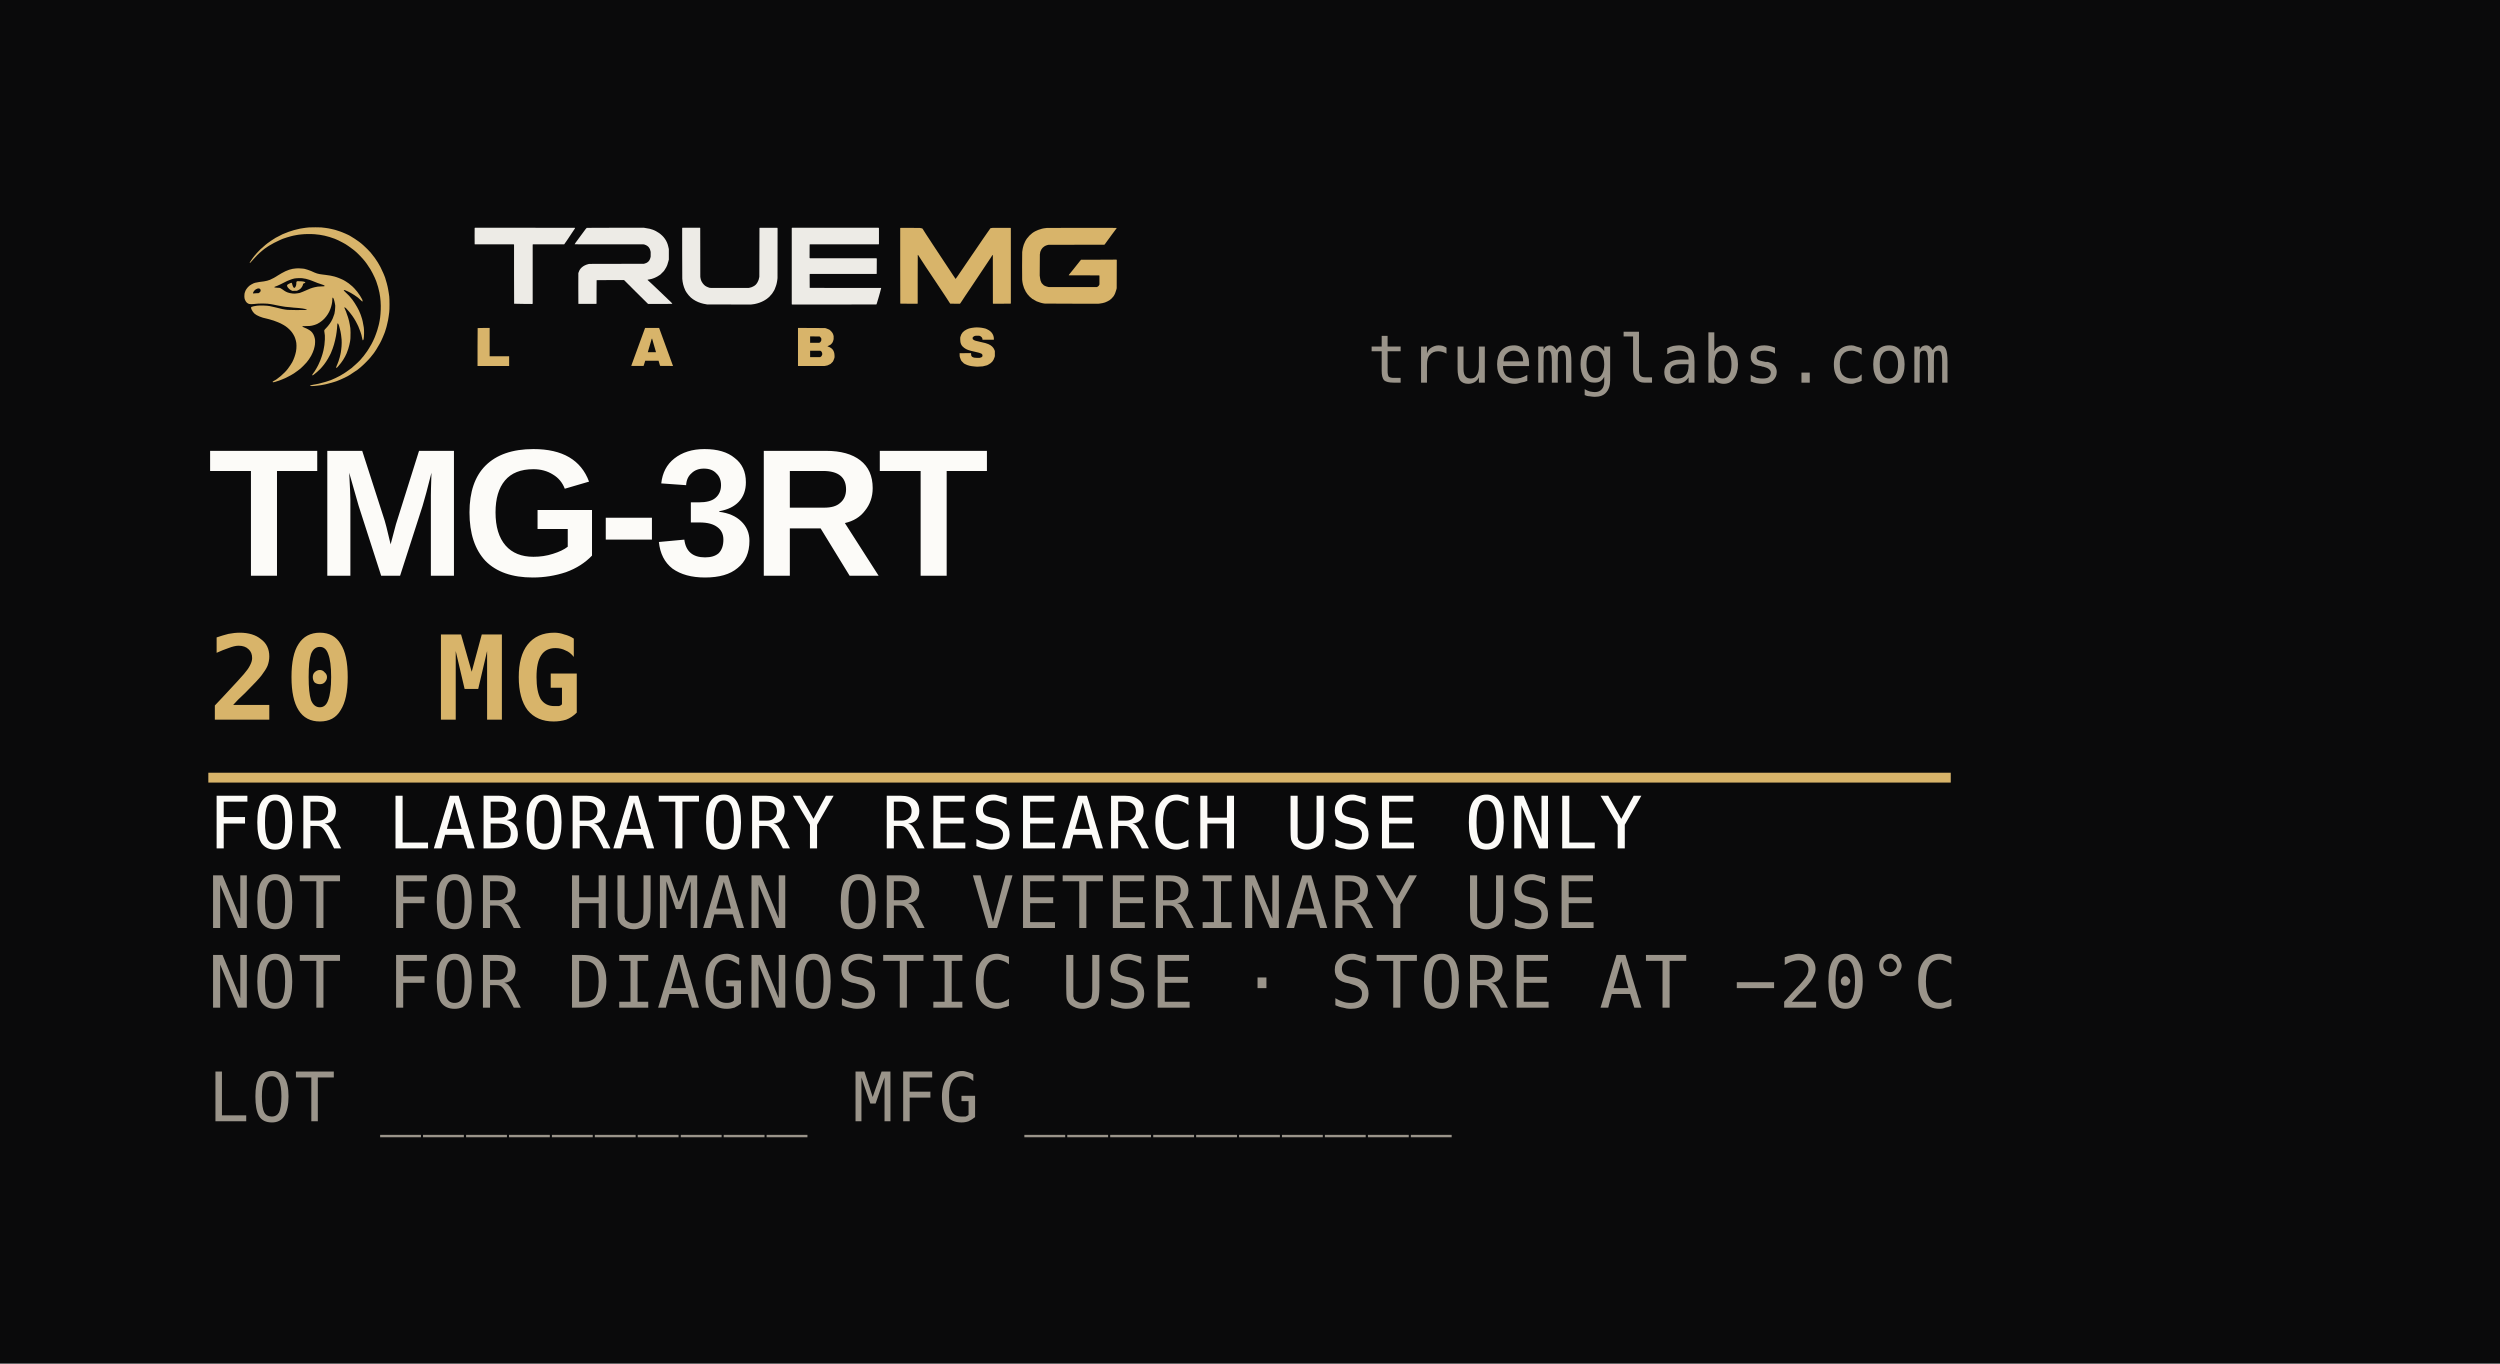
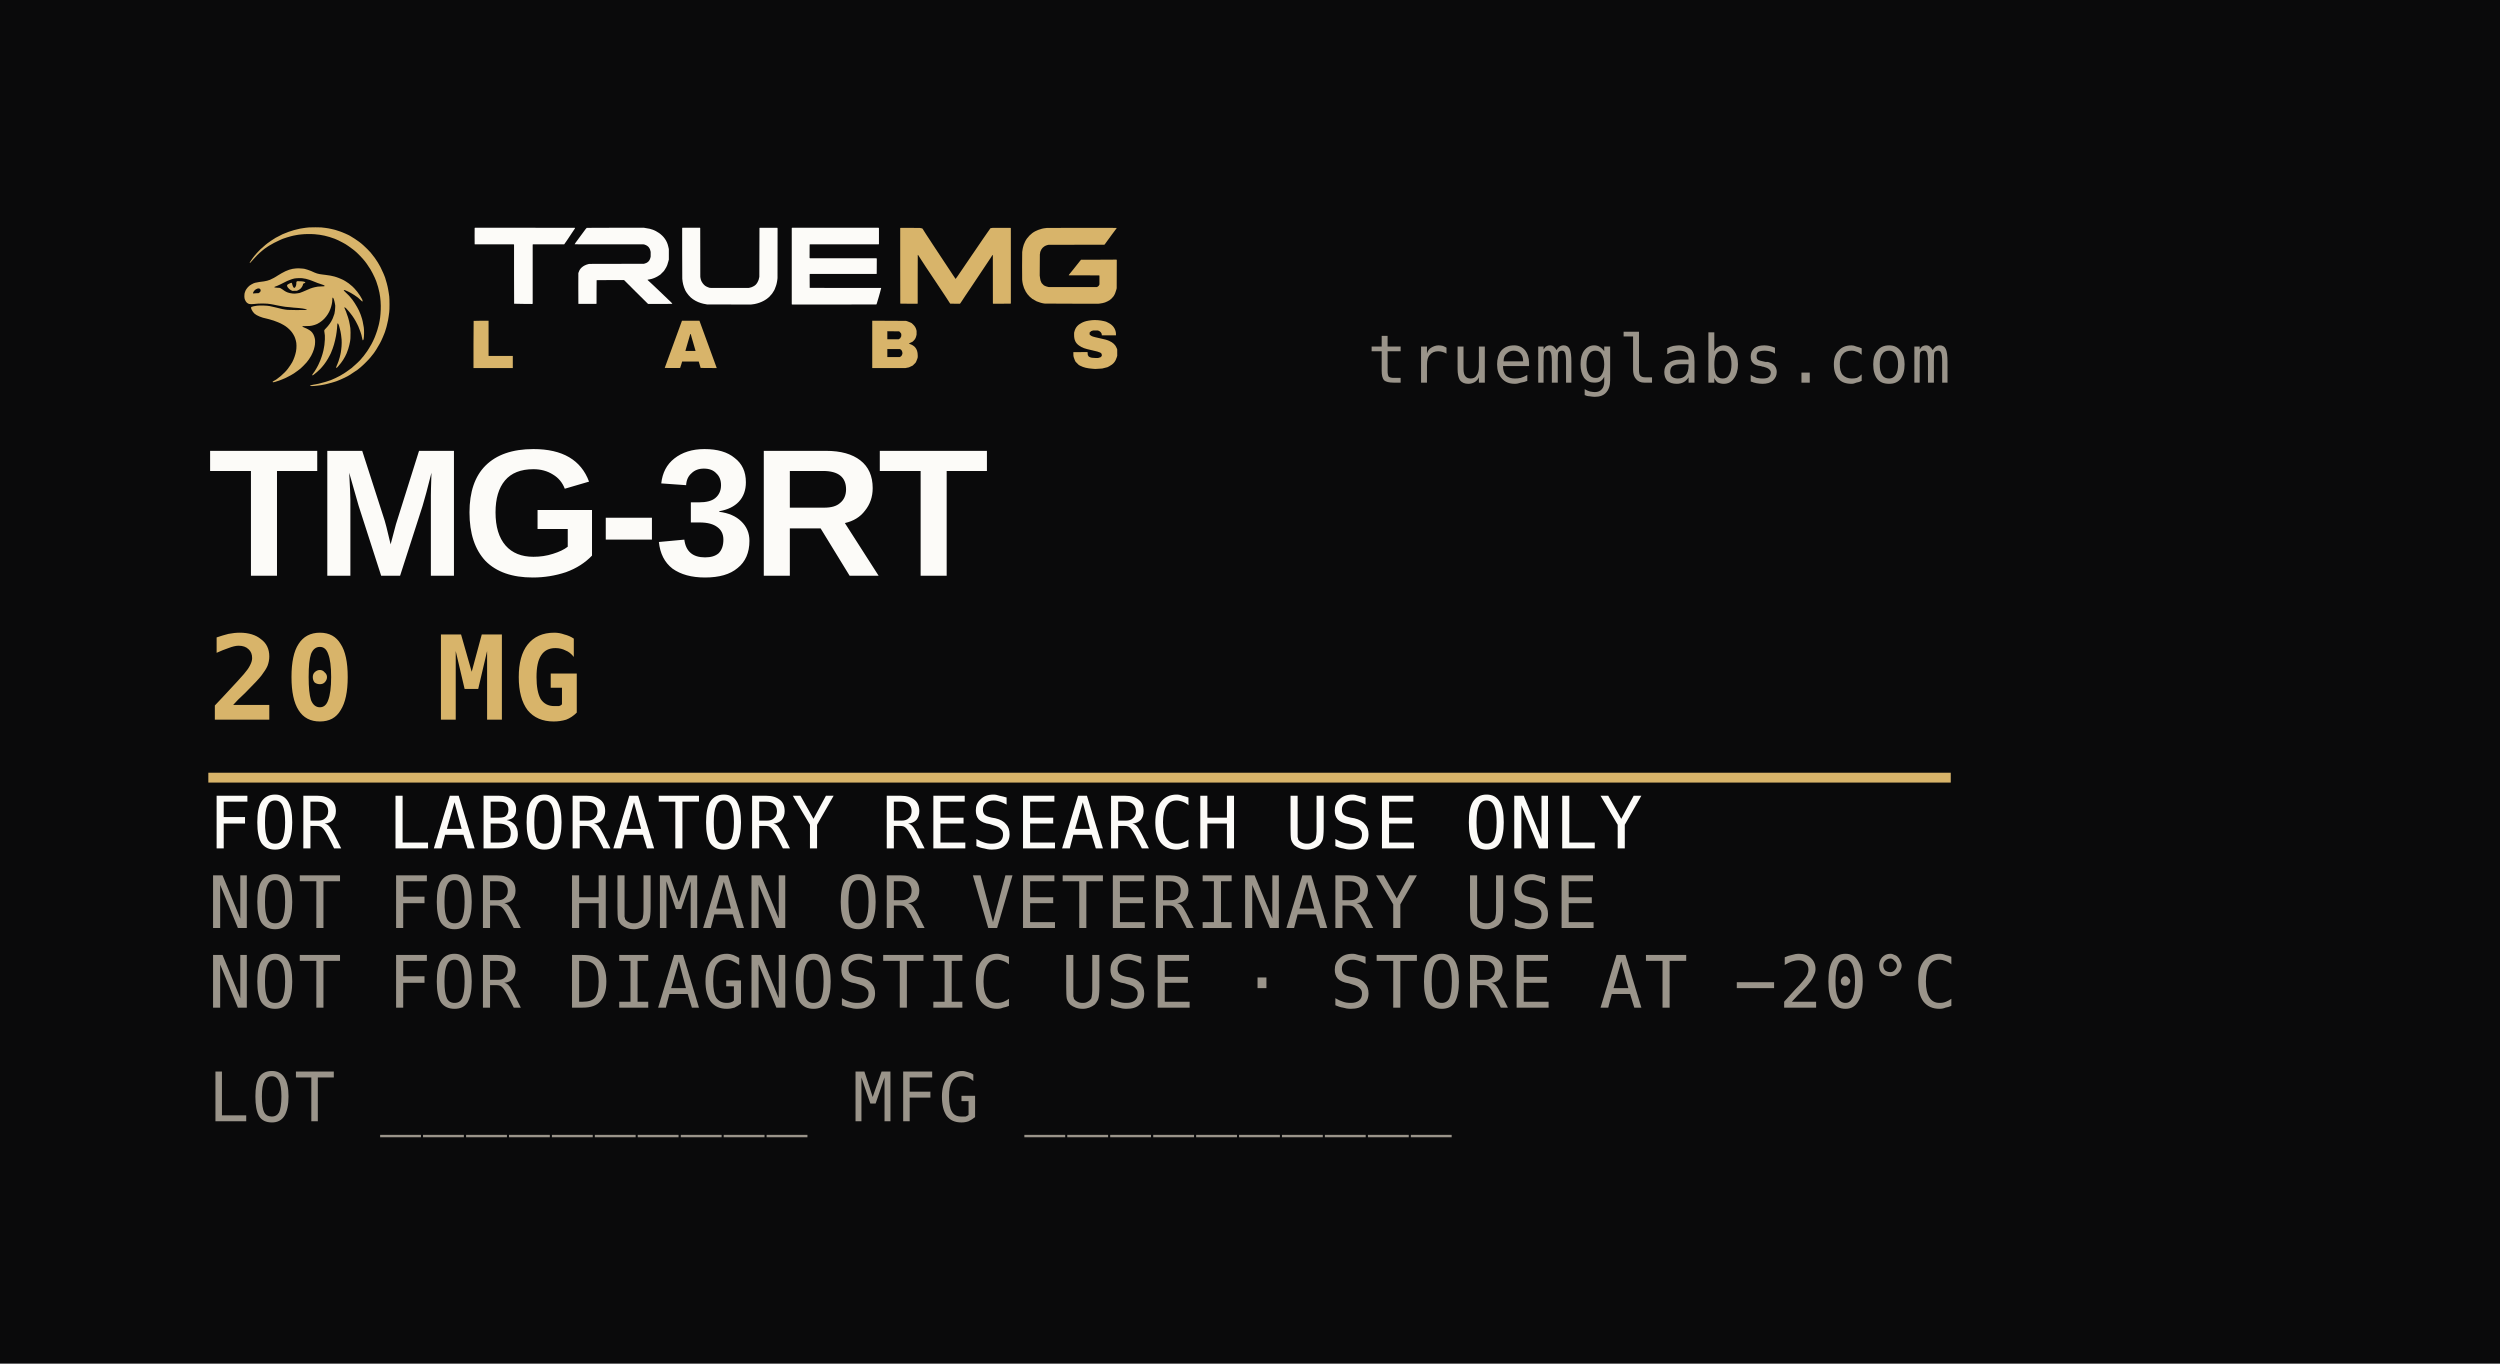
<svg xmlns="http://www.w3.org/2000/svg" width="66.0mm" height="36.0mm" viewBox="0 0 66.0 36.0">
  <rect x="0" y="0" width="66.0" height="36.0" fill="#0A0A0B" />
  <g transform="translate(5.500,5.300) scale(0.0035)">
    <g transform="translate(0,1600) scale(0.025,-0.025)" fill="#D8B46A" stroke="none">
      <path d="M30400 55957 c-297 -16 -720 -59 -940 -94 -220 -35 -598 -91 -840 -124 -768 -105 -982 -149 -2060 -419 -187 -47 -520 -130 -740 -184 -821 -204 -2477 -801 -3440 -1242 -528 -241 -1624 -809 -2100 -1086 -590 -345 -2063 -1335 -2434 -1636 -184 -150 -429 -344 -546 -432 -225 -171 -418 -340 -1592 -1400 -171 -154 -354 -346 -408 -427 -53 -81 -151 -178 -217 -217 -65 -39 -332 -323 -591 -631 -260 -307 -536 -632 -615 -722 -79 -90 -204 -252 -278 -361 -74 -110 -192 -263 -262 -340 -114 -126 -263 -343 -696 -1013 -216 -334 -206 -561 14 -319 54 61 220 236 368 390 148 154 351 382 453 506 583 717 1913 2044 2524 2520 187 146 376 305 420 354 124 139 986 773 1403 1033 152 95 430 269 617 387 719 454 2073 1166 2860 1505 308 133 603 269 657 303 136 88 871 359 1323 488 209 60 422 131 472 159 51 28 280 93 509 144 229 52 529 139 668 194 138 54 485 138 771 186 286 48 664 121 840 162 176 41 500 94 720 119 220 24 553 61 740 82 1195 135 2877 157 4140 55 2107 -171 3829 -563 6000 -1368 547 -203 1543 -682 2440 -1172 805 -441 925 -512 1273 -757 172 -121 406 -279 520 -351 314 -199 918 -640 1261 -920 168 -138 414 -333 546 -433 671 -512 2476 -2380 3072 -3178 171 -230 399 -535 507 -678 203 -270 597 -862 1144 -1720 301 -472 1075 -1973 1331 -2582 244 -582 288 -689 440 -1078 157 -402 526 -1548 526 -1634 0 -25 63 -271 139 -546 425 -1525 659 -3281 692 -5200 24 -1413 -143 -3550 -352 -4500 -43 -198 -116 -563 -160 -812 -45 -249 -115 -537 -156 -640 -40 -103 -95 -296 -122 -428 -70 -351 -400 -1420 -556 -1800 -45 -110 -126 -335 -179 -500 -303 -935 -1266 -2951 -1690 -3540 -48 -66 -136 -217 -195 -335 -59 -118 -223 -384 -363 -590 -141 -206 -291 -442 -333 -525 -80 -157 -865 -1223 -1119 -1521 -80 -93 -265 -302 -411 -463 -146 -160 -293 -345 -327 -409 -114 -218 -2195 -2185 -2830 -2676 -482 -373 -1297 -962 -1638 -1185 -187 -123 -392 -257 -455 -299 -933 -620 -1772 -1089 -2765 -1547 -1211 -558 -1273 -583 -2220 -892 -165 -54 -462 -153 -659 -220 -404 -137 -1597 -460 -1841 -499 -88 -14 -268 -60 -400 -101 -132 -42 -497 -113 -811 -159 -315 -46 -711 -117 -880 -159 -170 -41 -410 -95 -534 -119 -231 -46 -397 -133 -347 -183 95 -94 798 -124 1312 -56 165 22 480 57 700 78 872 82 1752 214 2260 340 209 52 470 107 580 122 229 33 1212 293 1670 443 170 56 494 152 720 213 225 62 554 167 730 234 812 310 1131 440 1222 499 54 35 216 108 361 162 314 117 1446 662 1757 846 121 71 355 207 520 301 366 210 1934 1241 2396 1576 184 134 481 371 660 526 178 155 414 350 524 433 303 227 1686 1577 2220 2165 530 584 702 788 1026 1220 124 165 288 365 363 445 76 80 195 237 265 348 69 111 214 324 322 474 107 150 267 390 356 533 591 958 912 1505 1022 1741 70 149 190 374 268 501 77 128 192 355 255 505 63 150 272 615 464 1033 191 418 388 895 437 1060 48 165 128 376 176 469 47 93 114 299 147 457 34 159 105 389 159 511 54 123 134 394 178 603 44 209 133 578 197 820 205 766 368 1607 466 2396 53 420 127 980 164 1244 103 719 104 3773 2 4678 -40 351 -80 651 -89 666 -10 15 -53 304 -97 642 -44 338 -123 794 -176 1014 -53 220 -110 499 -126 620 -35 263 -450 1784 -595 2180 -56 154 -103 326 -103 383 -1 57 -46 192 -102 300 -55 108 -130 296 -165 417 -36 121 -106 301 -157 400 -51 99 -137 297 -190 440 -127 339 -665 1495 -792 1700 -54 88 -134 241 -177 340 -180 415 -1143 1960 -1598 2567 -399 531 -784 1023 -1271 1625 -285 353 -1603 1669 -2131 2128 -215 187 -483 422 -594 522 -112 101 -303 252 -424 337 -121 85 -274 203 -340 262 -268 241 -2259 1538 -2760 1799 -154 81 -352 185 -440 232 -251 134 -937 448 -980 448 -21 0 -151 53 -289 119 -523 248 -1616 649 -2243 823 -194 54 -383 113 -420 133 -38 19 -212 65 -388 103 -176 37 -574 130 -885 205 -311 75 -689 154 -840 175 -151 22 -572 84 -935 139 -363 54 -912 118 -1220 141 -624 46 -2827 46 -3660 -1z" />
      <path d="M26520 43595 c-1503 -101 -2804 -534 -4460 -1485 -714 -409 -983 -571 -1100 -661 -55 -43 -163 -110 -240 -149 -77 -40 -201 -119 -276 -176 -252 -192 -912 -540 -1832 -966 -362 -168 -1371 -434 -1832 -483 -220 -24 -849 -105 -1397 -181 -1084 -151 -1615 -302 -2108 -598 -124 -75 -244 -136 -267 -136 -23 0 -123 -62 -222 -138 -99 -75 -243 -170 -319 -210 -194 -101 -835 -791 -958 -1032 -57 -110 -148 -261 -204 -335 -55 -74 -113 -191 -127 -260 -15 -69 -77 -242 -139 -385 -93 -215 -119 -350 -150 -780 -62 -878 26 -1314 388 -1935 234 -401 636 -717 1052 -828 273 -73 1001 -73 1501 0 1439 208 4011 182 5050 -52 99 -22 459 -87 800 -145 341 -57 728 -138 860 -179 132 -41 510 -114 840 -162 330 -47 780 -129 1000 -181 220 -51 607 -113 860 -136 253 -24 865 -80 1360 -124 495 -45 981 -98 1080 -118 99 -20 306 -37 460 -38 354 -3 1780 -140 2269 -220 561 -91 1231 -246 1282 -297 107 -107 -50 -145 -708 -168 -1005 -37 -4364 -9 -5019 41 -919 71 -2277 343 -3524 706 -295 86 -642 164 -1920 435 -801 170 -2892 235 -3833 119 -689 -85 -1433 -246 -1627 -352 -142 -77 -161 -105 -172 -254 -7 -100 14 -219 54 -296 36 -70 115 -247 175 -392 132 -321 525 -849 832 -1119 668 -585 2172 -1205 3551 -1464 184 -34 412 -90 507 -124 95 -34 263 -78 373 -99 481 -89 2334 -717 2607 -883 70 -43 250 -120 400 -172 244 -83 464 -195 1313 -665 764 -423 1614 -1125 2248 -1858 531 -613 1106 -1620 1268 -2220 39 -143 124 -429 189 -636 240 -761 257 -2233 37 -3317 -217 -1075 -632 -2255 -1116 -3173 -229 -434 -819 -1321 -1340 -2014 -1001 -1331 -3082 -3113 -4317 -3698 -201 -95 -291 -207 -251 -311 40 -104 505 -42 935 126 201 79 390 143 420 143 30 0 161 38 291 85 130 47 425 153 656 235 1057 378 1752 700 3120 1446 773 421 1073 619 2200 1450 708 522 898 688 1617 1407 888 889 1167 1215 1709 1992 459 658 952 1543 1074 1925 28 88 87 232 131 320 162 320 426 1184 487 1588 34 226 81 482 105 568 24 86 47 446 51 800 5 574 -6 700 -108 1164 -196 892 -591 1610 -1163 2111 -348 305 -1330 854 -1763 986 -288 88 -828 392 -822 463 7 83 242 104 886 80 867 -32 1816 58 2336 222 198 62 469 141 603 175 749 190 2014 1010 2759 1788 834 871 1481 1889 1872 2948 371 1003 586 2015 587 2767 0 510 43 700 159 700 169 0 460 -829 623 -1780 l107 -620 -22 -660 c-20 -592 -86 -1119 -231 -1831 -41 -202 -387 -1161 -474 -1316 -22 -40 -93 -192 -157 -337 -367 -838 -1079 -1848 -1882 -2673 -599 -615 -608 -633 -509 -1135 146 -744 192 -1447 147 -2272 -48 -871 -109 -1582 -139 -1632 -12 -18 -67 -361 -124 -762 -56 -401 -146 -867 -198 -1036 -53 -168 -107 -378 -122 -466 -14 -88 -78 -322 -141 -520 -64 -198 -160 -504 -214 -680 -152 -499 -411 -1216 -459 -1274 -24 -29 -90 -177 -147 -329 -57 -152 -145 -349 -195 -437 -51 -88 -122 -250 -158 -360 -36 -110 -119 -281 -185 -380 -66 -99 -120 -197 -120 -218 0 -20 -72 -160 -160 -310 -88 -149 -235 -402 -327 -562 -315 -549 -487 -810 -761 -1157 -516 -654 -501 -911 32 -556 404 269 1699 1403 2036 1782 132 149 367 412 523 584 778 860 1696 2237 2305 3457 131 264 289 579 351 700 62 121 141 322 177 448 36 125 128 358 204 519 77 160 140 315 140 345 0 29 52 183 115 341 392 980 975 3467 1107 4727 32 308 86 767 118 1020 33 253 61 649 62 880 5 962 253 961 558 -3 94 -296 211 -735 261 -977 49 -242 135 -611 191 -820 55 -209 121 -587 145 -840 25 -253 62 -559 82 -680 172 -1013 156 -2619 -38 -3940 -42 -286 -88 -619 -102 -740 -14 -121 -76 -427 -137 -680 -61 -253 -150 -622 -197 -820 -127 -538 -590 -1900 -721 -2122 -39 -66 -146 -312 -238 -546 -153 -393 -176 -552 -79 -552 54 0 393 237 393 275 0 17 149 195 331 395 955 1050 1835 2420 2383 3710 337 792 716 1965 832 2574 36 190 109 535 161 766 162 707 225 1653 199 3000 -22 1204 -30 1285 -245 2420 -174 915 -259 1298 -325 1453 -34 81 -78 246 -98 366 -20 121 -90 346 -154 500 -65 155 -172 452 -238 661 -219 697 -371 1096 -590 1549 -225 468 -255 587 -158 625 60 23 542 -311 542 -375 0 -18 167 -210 371 -426 204 -216 424 -465 490 -553 65 -88 227 -295 361 -460 806 -1000 1475 -2061 2055 -3260 159 -330 307 -633 329 -674 87 -161 473 -1149 536 -1371 37 -129 117 -352 179 -495 130 -300 330 -1063 443 -1694 78 -431 162 -666 238 -666 74 0 192 250 233 495 136 809 151 2549 29 3405 -164 1155 -478 2567 -677 3046 -53 129 -120 333 -147 454 -28 121 -91 301 -140 400 -49 99 -112 252 -139 340 -263 842 -1447 2937 -2313 4092 -647 863 -1321 1593 -2113 2292 -380 335 -559 564 -507 649 35 57 368 -4 513 -94 72 -44 234 -116 359 -159 125 -43 285 -113 354 -156 69 -43 225 -117 346 -164 193 -76 779 -416 1600 -929 143 -89 368 -246 500 -349 132 -103 324 -236 427 -295 103 -59 226 -156 273 -217 47 -60 209 -209 361 -330 151 -121 341 -298 423 -393 147 -172 412 -367 500 -367 65 0 11 374 -86 593 -41 95 -200 374 -352 620 -152 246 -308 510 -346 587 -75 150 -584 868 -818 1153 -619 756 -1136 1324 -1463 1607 -910 786 -1306 1090 -1806 1385 -172 102 -385 235 -473 295 -208 143 -717 397 -1153 577 -191 79 -504 209 -697 289 -192 80 -485 187 -650 238 -165 50 -453 139 -640 196 -545 168 -1843 407 -2580 476 -374 34 -869 97 -1100 139 -231 41 -582 94 -780 116 -361 41 -1191 293 -1520 460 -595 303 -1597 706 -2220 892 -828 248 -1011 292 -1227 295 -114 1 -339 19 -500 39 -451 57 -1085 72 -1593 38z m1750 -2955 c603 -47 1755 -303 2219 -493 182 -75 385 -148 451 -164 66 -15 237 -80 380 -143 809 -358 2387 -945 3079 -1146 331 -96 539 -198 665 -324 l62 -61 -65 -65 c-53 -53 -213 -68 -952 -89 -973 -28 -1196 -54 -1970 -230 -915 -207 -1807 -533 -2759 -1007 -349 -173 -1455 -617 -1800 -722 -198 -60 -1095 -189 -1477 -212 -768 -46 -2093 236 -2671 568 -510 292 -675 400 -952 621 -165 132 -444 309 -620 393 l-320 152 -722 36 c-406 19 -761 55 -810 82 -106 56 -115 157 -18 191 39 13 178 68 310 123 132 55 384 151 560 213 176 62 653 285 1060 495 407 211 947 483 1200 605 253 122 559 273 680 335 121 62 328 144 460 181 132 37 313 110 402 161 90 52 307 131 483 176 176 45 382 108 458 139 375 156 1784 254 2667 185z m-12741 -3188 c84 -49 157 -141 206 -259 153 -369 -11 -726 -452 -985 l-183 -108 -600 0 c-407 0 -628 -16 -687 -50 -118 -67 -232 -63 -294 11 -172 208 461 1091 900 1255 118 44 284 119 368 165 187 103 540 89 742 -29z" />
      <path d="M26687 39620 l-119 -100 -18 -470 c-17 -409 -36 -512 -147 -790 -197 -494 -466 -674 -672 -450 -159 174 -361 642 -408 950 -51 326 -114 458 -237 490 -131 34 -1056 -420 -1251 -615 -316 -316 318 -1235 1125 -1629 l379 -186 681 3 680 2 425 205 c315 151 495 269 691 452 333 312 649 831 725 1190 68 324 93 351 426 450 314 94 364 159 230 301 -178 190 -840 297 -1832 297 l-559 0 -119 -100z" />
    </g>
  </g>
  <g transform="translate(12.500,6.000) scale(0.003017)">
    <g transform="translate(0,681) scale(0.025,-0.025)" stroke="none">
-       <g fill="#EDEBE6">
+       <g fill="#FCFBF8">
        <path d="M465 27020 l-58 -59 -15 -2770 c-8 -1524 0 -2802 18 -2841 l33 -70 6816 0 6815 0 61 -61 61 -61 -3 -10322 c-2 -5867 12 -10336 32 -10355 19 -18 1457 -45 3195 -61 l3160 -28 70 77 70 78 0 10325 0 10325 77 42 78 41 5439 0 5440 0 86 110 c125 160 843 1198 1065 1538 295 455 724 1099 1709 2569 l910 1356 -12 104 -12 103 -17488 9 -17488 9 -59 -58z" />
        <path d="M39653 27037 c-49 -18 -221 -200 -384 -405 -458 -576 -1855 -2468 -2161 -2925 -179 -268 -743 -1037 -1416 -1929 -166 -221 -278 -407 -266 -440 l22 -57 12086 -12 12086 -12 278 -88 c640 -203 1152 -536 1485 -965 307 -395 445 -712 569 -1304 l66 -320 0 -800 0 -800 -66 -300 c-181 -812 -569 -1408 -1152 -1768 -273 -168 -352 -202 -789 -341 l-351 -111 -9580 -21 -9580 -22 -300 -72 c-898 -215 -1753 -647 -2317 -1169 -555 -514 -833 -960 -1109 -1776 l-74 -220 -9 -5315 c-6 -2923 5 -5341 24 -5374 l33 -60 3113 -1 3113 0 48 65 47 66 6 4063 c3 2235 15 4080 27 4100 13 21 2011 36 4813 36 l4790 0 4138 -4134 c2275 -2274 4176 -4155 4224 -4180 l88 -46 3836 0 c2110 0 4003 12 4207 26 l369 26 19 50 c22 57 -449 537 -1427 1453 -693 648 -3219 3069 -3680 3525 -144 143 -513 492 -821 776 -307 284 -765 716 -1018 960 -460 444 -678 647 -1334 1239 l-350 316 13 64 12 65 180 30 c98 16 287 47 419 68 1108 179 2211 624 3280 1324 l560 366 620 626 620 626 263 400 c457 695 732 1203 890 1648 218 612 370 1114 408 1352 14 88 56 250 92 360 l67 200 0 1860 0 1860 -67 280 c-37 154 -105 451 -152 660 -425 1916 -1544 3522 -3281 4711 -1373 939 -2719 1447 -4380 1652 -176 22 -437 66 -580 99 l-260 59 -9960 -6 c-5478 -3 -9999 -20 -10047 -38z" />
        <path d="M73081 27003 l-41 -78 3 -8632 c2 -4748 18 -8831 36 -9073 101 -1383 432 -2698 970 -3860 66 -143 137 -296 156 -340 20 -44 107 -188 194 -320 88 -132 189 -294 225 -360 209 -379 985 -1283 1459 -1702 967 -852 2219 -1538 3517 -1926 650 -194 1101 -302 1480 -354 165 -23 381 -62 480 -87 l180 -46 7678 -14 7679 -14 341 41 c875 105 996 127 1782 328 1078 274 2363 850 3164 1418 90 64 252 177 360 252 187 130 549 429 780 644 172 160 902 995 1009 1154 55 80 204 315 333 521 129 206 275 440 325 520 50 80 106 181 125 225 20 44 83 188 142 320 184 414 294 707 421 1120 67 220 148 481 179 580 32 99 77 306 101 460 24 154 62 337 84 406 22 69 70 384 107 700 l66 574 11 8700 12 8700 -51 100 -50 100 -3067 0 -3067 0 -52 -52 -52 -52 -24 -8508 -24 -8508 -44 -260 c-110 -664 -270 -1122 -588 -1684 -416 -734 -817 -1122 -1520 -1473 -547 -273 -643 -308 -1159 -424 l-449 -100 -6776 10 -6776 11 -200 71 c-110 39 -290 99 -400 133 -249 78 -763 334 -1012 503 -573 388 -1285 1345 -1482 1993 -23 77 -72 239 -109 360 -36 121 -85 364 -108 540 l-41 320 -14 8515 -13 8515 -45 55 -46 55 -3073 0 -3074 0 -42 -77z" />
        <path d="M111470 27037 l-70 -41 0 -13357 0 -13356 77 -42 78 -41 14699 0 c8085 0 14727 11 14761 23 73 29 147 254 589 1797 45 154 107 361 140 460 63 190 147 481 240 830 105 394 171 630 288 1030 333 1138 450 1584 428 1620 l-25 40 -12447 1 c-6847 0 -12469 14 -12496 31 l-47 30 -13 2367 -12 2367 52 52 52 52 11644 8 11643 7 44 44 44 44 13 2601 14 2601 -64 97 -64 98 -11636 0 -11636 0 -65 65 -65 65 9 2319 10 2320 55 55 56 56 12035 0 12036 0 42 77 41 78 0 2733 0 2734 -61 88 -61 87 -15129 1 -15129 0 -70 -41z" />
      </g>
      <g fill="#D8B46A">
        <path d="M149428 26991 l-69 -51 0 -13193 c0 -7256 10 -13210 23 -13230 14 -22 1228 -37 3012 -37 l2990 0 48 48 48 48 0 8485 c0 4667 11 8496 24 8510 51 51 137 -27 250 -225 101 -177 300 -490 866 -1360 66 -102 354 -541 640 -976 286 -435 601 -923 700 -1084 99 -162 321 -503 493 -760 172 -256 505 -753 740 -1103 235 -350 445 -663 467 -695 22 -31 510 -762 1084 -1623 574 -861 1170 -1754 1324 -1985 154 -231 405 -609 558 -840 153 -231 503 -754 776 -1163 274 -408 516 -772 538 -808 22 -36 195 -296 384 -577 189 -282 556 -836 816 -1232 1081 -1646 1205 -1838 1541 -2380 75 -121 155 -233 178 -249 22 -17 800 -30 1727 -30 l1686 -1 119 135 c65 75 217 295 338 490 237 384 977 1507 1354 2055 228 331 2457 3644 2617 3889 44 67 699 1051 1456 2187 757 1135 1423 2135 1480 2222 180 274 1884 2825 1961 2936 156 223 1269 1899 1393 2098 72 114 250 393 396 620 l265 412 64 -13 65 -12 10 -8456 10 -8455 45 -54 45 -54 3045 1 c1675 0 3068 15 3097 33 l52 33 3 9997 c2 5498 1 11430 -2 13183 l-5 3187 -64 64 -64 64 -3106 -3 -3106 -4 -378 -57 -379 -56 -90 -91 c-86 -86 -510 -688 -1208 -1715 -174 -255 -384 -561 -468 -680 -84 -119 -276 -396 -427 -616 -151 -220 -458 -665 -682 -990 -1061 -1535 -1504 -2184 -2993 -4392 -102 -151 -291 -424 -420 -606 -395 -558 -1826 -2658 -2692 -3952 -243 -363 -534 -795 -646 -960 -362 -533 -933 -1370 -1216 -1780 -151 -220 -481 -706 -734 -1080 -645 -958 -666 -976 -803 -710 -42 83 -173 285 -290 450 -117 165 -304 439 -414 609 -110 170 -319 485 -464 700 -262 388 -699 1050 -1710 2591 -288 440 -580 881 -649 980 -69 99 -254 378 -411 620 -158 242 -361 548 -451 680 -281 410 -2516 3790 -2639 3990 -64 104 -235 365 -380 580 -145 214 -333 498 -417 630 -84 132 -354 546 -599 920 -245 374 -615 940 -823 1259 -207 318 -435 660 -505 760 -71 99 -211 316 -313 481 -101 165 -291 462 -420 660 -130 198 -296 457 -368 575 -72 117 -167 271 -211 341 -44 69 -139 228 -212 352 -169 288 -192 306 -474 358 -129 23 -333 61 -454 84 l-220 41 -3341 16 -3341 15 -70 -51z" />
        <path d="M200748 27015 c-12 -12 -199 -36 -415 -54 -432 -34 -1041 -135 -1353 -224 -1056 -300 -1666 -529 -2360 -890 -1428 -741 -2792 -2118 -3512 -3547 -409 -812 -663 -1509 -787 -2160 -25 -132 -70 -357 -100 -500 -79 -379 -135 -742 -162 -1060 -43 -494 -55 -9253 -14 -9700 56 -610 149 -1204 259 -1660 102 -419 325 -1132 377 -1200 16 -22 80 -166 140 -320 130 -331 384 -846 530 -1076 305 -481 394 -610 605 -874 491 -615 1084 -1182 1642 -1570 290 -202 1442 -860 1505 -860 28 0 101 -26 164 -59 200 -104 621 -251 1093 -383 253 -70 546 -153 651 -184 105 -31 330 -75 500 -97 170 -23 390 -53 489 -68 99 -14 4347 -33 9440 -40 l9260 -14 540 64 c656 78 1322 222 1791 386 457 161 1227 540 1629 803 397 259 1101 959 1378 1369 420 622 746 1395 972 2303 l125 500 14 4945 15 4946 -71 71 -71 71 -1581 -27 c-870 -14 -3652 -26 -6184 -26 l-4603 0 -358 -430 c-730 -878 -909 -1102 -1673 -2099 -240 -314 -558 -715 -706 -891 -148 -176 -383 -466 -523 -644 -337 -431 -699 -871 -887 -1081 -88 -98 -148 -202 -140 -243 l14 -72 5305 -10 5304 -10 53 -64 53 -63 2 -1507 2 -1506 -91 -224 c-110 -274 -304 -474 -603 -623 l-226 -113 -8400 4 -8400 4 -320 70 c-469 102 -882 246 -1179 409 l-261 145 -360 364 -361 364 -139 260 c-255 475 -361 834 -439 1480 -25 209 -65 499 -88 643 l-43 264 25 3744 25 3744 40 105 c22 58 40 190 41 293 1 337 223 944 505 1380 483 748 1297 1294 2194 1474 l240 48 9794 23 9795 22 117 140 c64 77 166 212 225 299 139 203 491 691 749 1038 529 712 1029 1396 1202 1646 106 153 235 331 287 397 354 447 648 839 1069 1427 120 168 302 408 403 532 l184 226 -13 87 -12 88 -12145 8 c-6680 5 -12155 -1 -12167 -13z" />
      </g>
    </g>
-     <g transform="translate(0,811.8) scale(1.607877)">
-       <g transform="translate(0,300) scale(0.025,-0.025)" fill="#D8B46A" stroke="none">
-         <path d="M109060 10374 c-883 -105 -1223 -191 -1720 -433 -723 -354 -1137 -832 -1320 -1524 l-62 -237 -3 -388 c-4 -854 255 -1416 851 -1840 580 -413 916 -536 2354 -856 1425 -317 1640 -428 1640 -841 l0 -141 -113 -114 -114 -113 -214 -63 -214 -64 -425 0 c-504 0 -844 55 -1052 172 l-152 85 -83 134 -83 134 -20 258 -21 258 -1245 -10 -1244 -11 9 -334 9 -334 66 -266 c36 -146 121 -374 189 -506 l125 -240 281 -282 281 -281 281 -146 c560 -291 1154 -435 2099 -509 l500 -39 606 38 606 39 461 117 462 116 312 163 c696 362 1073 805 1299 1525 l94 299 -2 560 -2 560 -94 240 c-217 556 -654 973 -1318 1259 -413 178 -717 261 -1834 501 -954 205 -1224 295 -1434 476 l-146 126 -4 173 -5 172 146 134 147 134 173 52 173 51 400 1 400 1 151 -53 c299 -106 549 -418 549 -685 l0 -122 1240 0 1240 0 0 232 c0 429 -157 880 -432 1244 -232 306 -531 541 -948 745 l-360 176 -388 100 c-588 151 -1538 223 -2092 157z" />
-         <path d="M907 10253 c-15 -14 -27 -1877 -27 -4140 l0 -4113 3440 0 3440 0 0 1060 0 1060 -2120 0 -2120 0 0 3080 0 3080 -1293 0 c-712 0 -1306 -12 -1320 -27z" />
-         <path d="M37329 10210 c-16 -38 -696 -1897 -1510 -4130 l-1482 -4060 1338 -11 c735 -5 1345 -2 1355 8 10 10 94 267 186 571 l167 552 1453 0 1453 0 166 -560 166 -560 1408 -11 1408 -10 -54 150 c-226 634 -2882 7899 -2925 8001 l-54 130 -1523 0 -1524 0 -28 -70z m1733 -2892 c92 -340 278 -981 413 -1425 135 -444 245 -826 245 -850 l0 -43 -880 0 -880 0 0 35 c0 20 118 428 261 908 144 480 325 1099 402 1375 77 276 150 534 162 574 12 40 41 66 65 58 l43 -14 169 -618z" />
-         <path d="M70640 6143 l0 -4143 2902 0 2901 0 309 62 308 62 334 158 333 158 252 251 251 252 125 248 c69 137 153 351 185 477 l60 229 -1 321 c-1 601 -160 1085 -470 1430 -201 224 -556 447 -848 535 -133 40 -241 82 -241 95 0 12 146 91 325 175 l324 152 189 177 c231 216 381 483 460 821 l61 257 0 322 1 321 -62 239 c-83 323 -270 621 -559 892 l-241 226 -260 128 c-143 71 -368 160 -499 198 l-239 69 -2950 15 -2950 15 0 -4142z m4807 2197 c59 -44 145 -145 190 -225 l83 -146 0 -196 0 -196 -90 -178 -90 -178 -136 -91 -136 -90 -994 0 -994 0 0 702 0 702 1030 -12 1030 -12 107 -80z m151 -3079 c149 -77 276 -287 306 -506 l24 -176 -47 -179 c-53 -196 -161 -336 -329 -424 l-108 -56 -1082 0 -1082 0 0 700 0 700 1102 0 1102 0 114 -59z" />
+     <g transform="translate(0,811.8) scale(2.00071)">
+       <g transform="translate(0,214) scale(0.025,-0.025)" fill="#D8B46A" stroke="none">
+         <path d="M108180 8534 c-883 -105 -1223 -191 -1720 -433 -723 -354 -1137 -832 -1320 -1524 l-62 -237 -3 -388 c-4 -854 255 -1416 851 -1840 580 -413 916 -536 2354 -856 1425 -317 1640 -428 1640 -841 l0 -141 -113 -114 -114 -113 -214 -63 -214 -64 -425 0 c-504 0 -844 55 -1052 172 l-152 85 -83 134 -83 134 -20 258 -21 258 -1245 -10 -1244 -11 9 -334 9 -334 66 -266 c36 -146 121 -374 189 -506 l125 -240 281 -282 281 -281 281 -146 c560 -291 1154 -435 2099 -509 l500 -39 606 38 606 39 461 117 462 116 312 163 c696 362 1073 805 1299 1525 l94 299 -2 560 -2 560 -94 240 c-217 556 -654 973 -1318 1259 -413 178 -717 261 -1834 501 -954 205 -1224 295 -1434 476 l-146 126 -4 173 -5 172 146 134 147 134 173 52 173 51 400 1 400 1 151 -53 c299 -106 549 -418 549 -685 l0 -122 1240 0 1240 0 0 232 c0 429 -157 880 -432 1244 -232 306 -531 541 -948 745 l-360 176 -388 100 c-588 151 -1538 223 -2092 157z" />
+         <path d="M27 8413 c-15 -14 -27 -1877 -27 -4140 l0 -4113 3440 0 3440 0 0 1060 0 1060 -2120 0 -2120 0 0 3080 0 3080 -1293 0 c-712 0 -1306 -12 -1320 -27z" />
+         <path d="M36449 8370 c-16 -38 -696 -1897 -1510 -4130 l-1482 -4060 1338 -11 c735 -5 1345 -2 1355 8 10 10 94 267 186 571 l167 552 1453 0 1453 0 166 -560 166 -560 1408 -11 1408 -10 -54 150 c-226 634 -2882 7899 -2925 8001 l-54 130 -1523 0 -1524 0 -28 -70z m1733 -2892 c92 -340 278 -981 413 -1425 135 -444 245 -826 245 -850 l0 -43 -880 0 -880 0 0 35 c0 20 118 428 261 908 144 480 325 1099 402 1375 77 276 150 534 162 574 12 40 41 66 65 58 l43 -14 169 -618z" />
+         <path d="M69760 4303 l0 -4143 2902 0 2901 0 309 62 308 62 334 158 333 158 252 251 251 252 125 248 c69 137 153 351 185 477 l60 229 -1 321 c-1 601 -160 1085 -470 1430 -201 224 -556 447 -848 535 -133 40 -241 82 -241 95 0 12 146 91 325 175 l324 152 189 177 c231 216 381 483 460 821 l61 257 0 322 1 321 -62 239 c-83 323 -270 621 -559 892 l-241 226 -260 128 c-143 71 -368 160 -499 198 l-239 69 -2950 15 -2950 15 0 -4142z m4807 2197 c59 -44 145 -145 190 -225 l83 -146 0 -196 0 -196 -90 -178 -90 -178 -136 -91 -136 -90 -994 0 -994 0 0 702 0 702 1030 -12 1030 -12 107 -80z m151 -3079 c149 -77 276 -287 306 -506 l24 -176 -47 -179 c-53 -196 -161 -336 -329 -424 l-108 -56 -1082 0 -1082 0 0 700 0 700 1102 0 1102 0 114 -59z" />
      </g>
    </g>
  </g>
  <text x="51.50" y="10.10" text-anchor="end" font-family="IBM Plex Mono, SF Mono, Menlo, monospace" font-size="1.75" letter-spacing="0.05" fill="#9A948A">truemglabs.com</text>
  <text x="5.5" y="15.20" font-family="Archivo Black, Archivo, Helvetica Neue, Arial, sans-serif" font-weight="900" font-size="4.80" letter-spacing="-0.12" fill="#FCFBF8">TMG-3RT</text>
  <text x="5.5" y="19.00" font-family="IBM Plex Mono, SF Mono, Menlo, monospace" font-weight="600" font-size="3.10" letter-spacing="0.14" fill="#D8B46A">20 MG</text>
  <rect x="5.5" y="20.40" width="46.00" height="0.26" fill="#D8B46A" />
  <text x="5.5" y="22.40" font-family="IBM Plex Mono, SF Mono, Menlo, monospace" font-size="1.90" letter-spacing="0.04" fill="#FCFBF8">FOR LABORATORY RESEARCH USE ONLY</text>
  <text x="5.5" y="24.50" font-family="IBM Plex Mono, SF Mono, Menlo, monospace" font-size="1.90" letter-spacing="0.04" fill="#9A948A">NOT FOR HUMAN OR VETERINARY USE</text>
  <text x="5.5" y="26.60" font-family="IBM Plex Mono, SF Mono, Menlo, monospace" font-size="1.90" letter-spacing="0.04" fill="#9A948A">NOT FOR DIAGNOSTIC USE · STORE AT −20°C</text>
  <text x="5.5" y="29.60" font-family="IBM Plex Mono, SF Mono, Menlo, monospace" font-size="1.80" letter-spacing="0.05" fill="#9A948A">LOT __________   MFG __________</text>
</svg>
